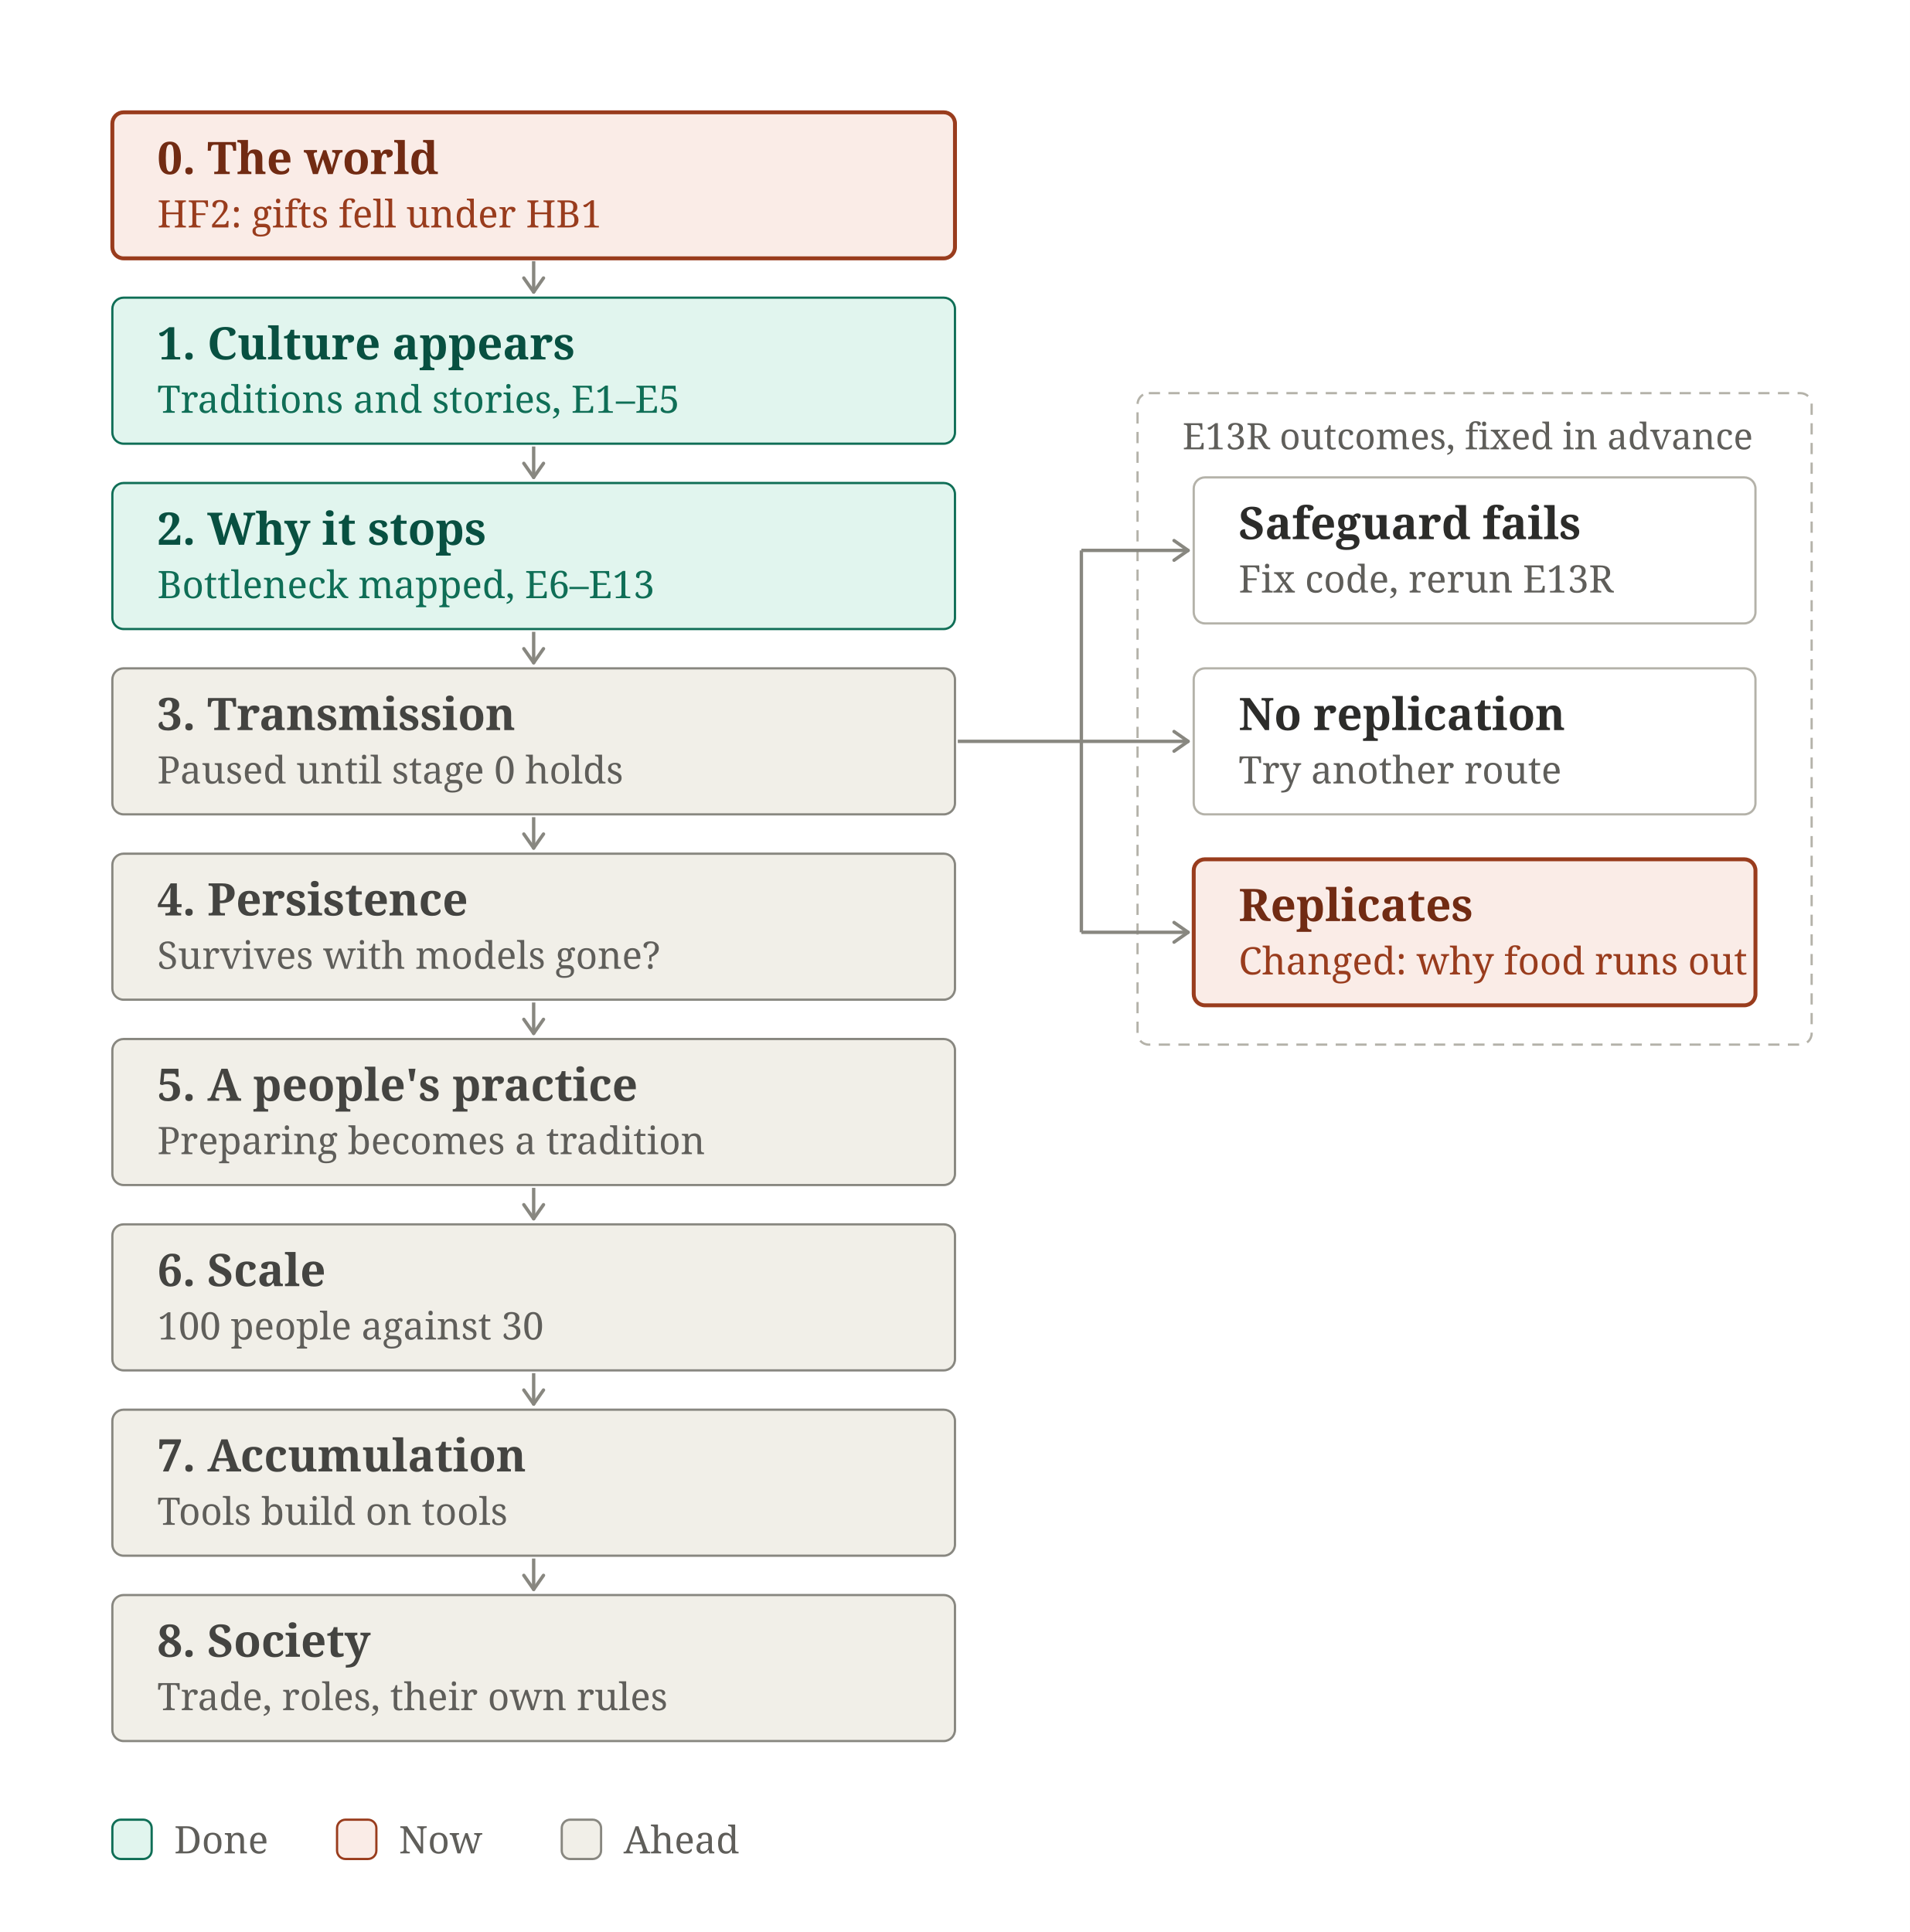
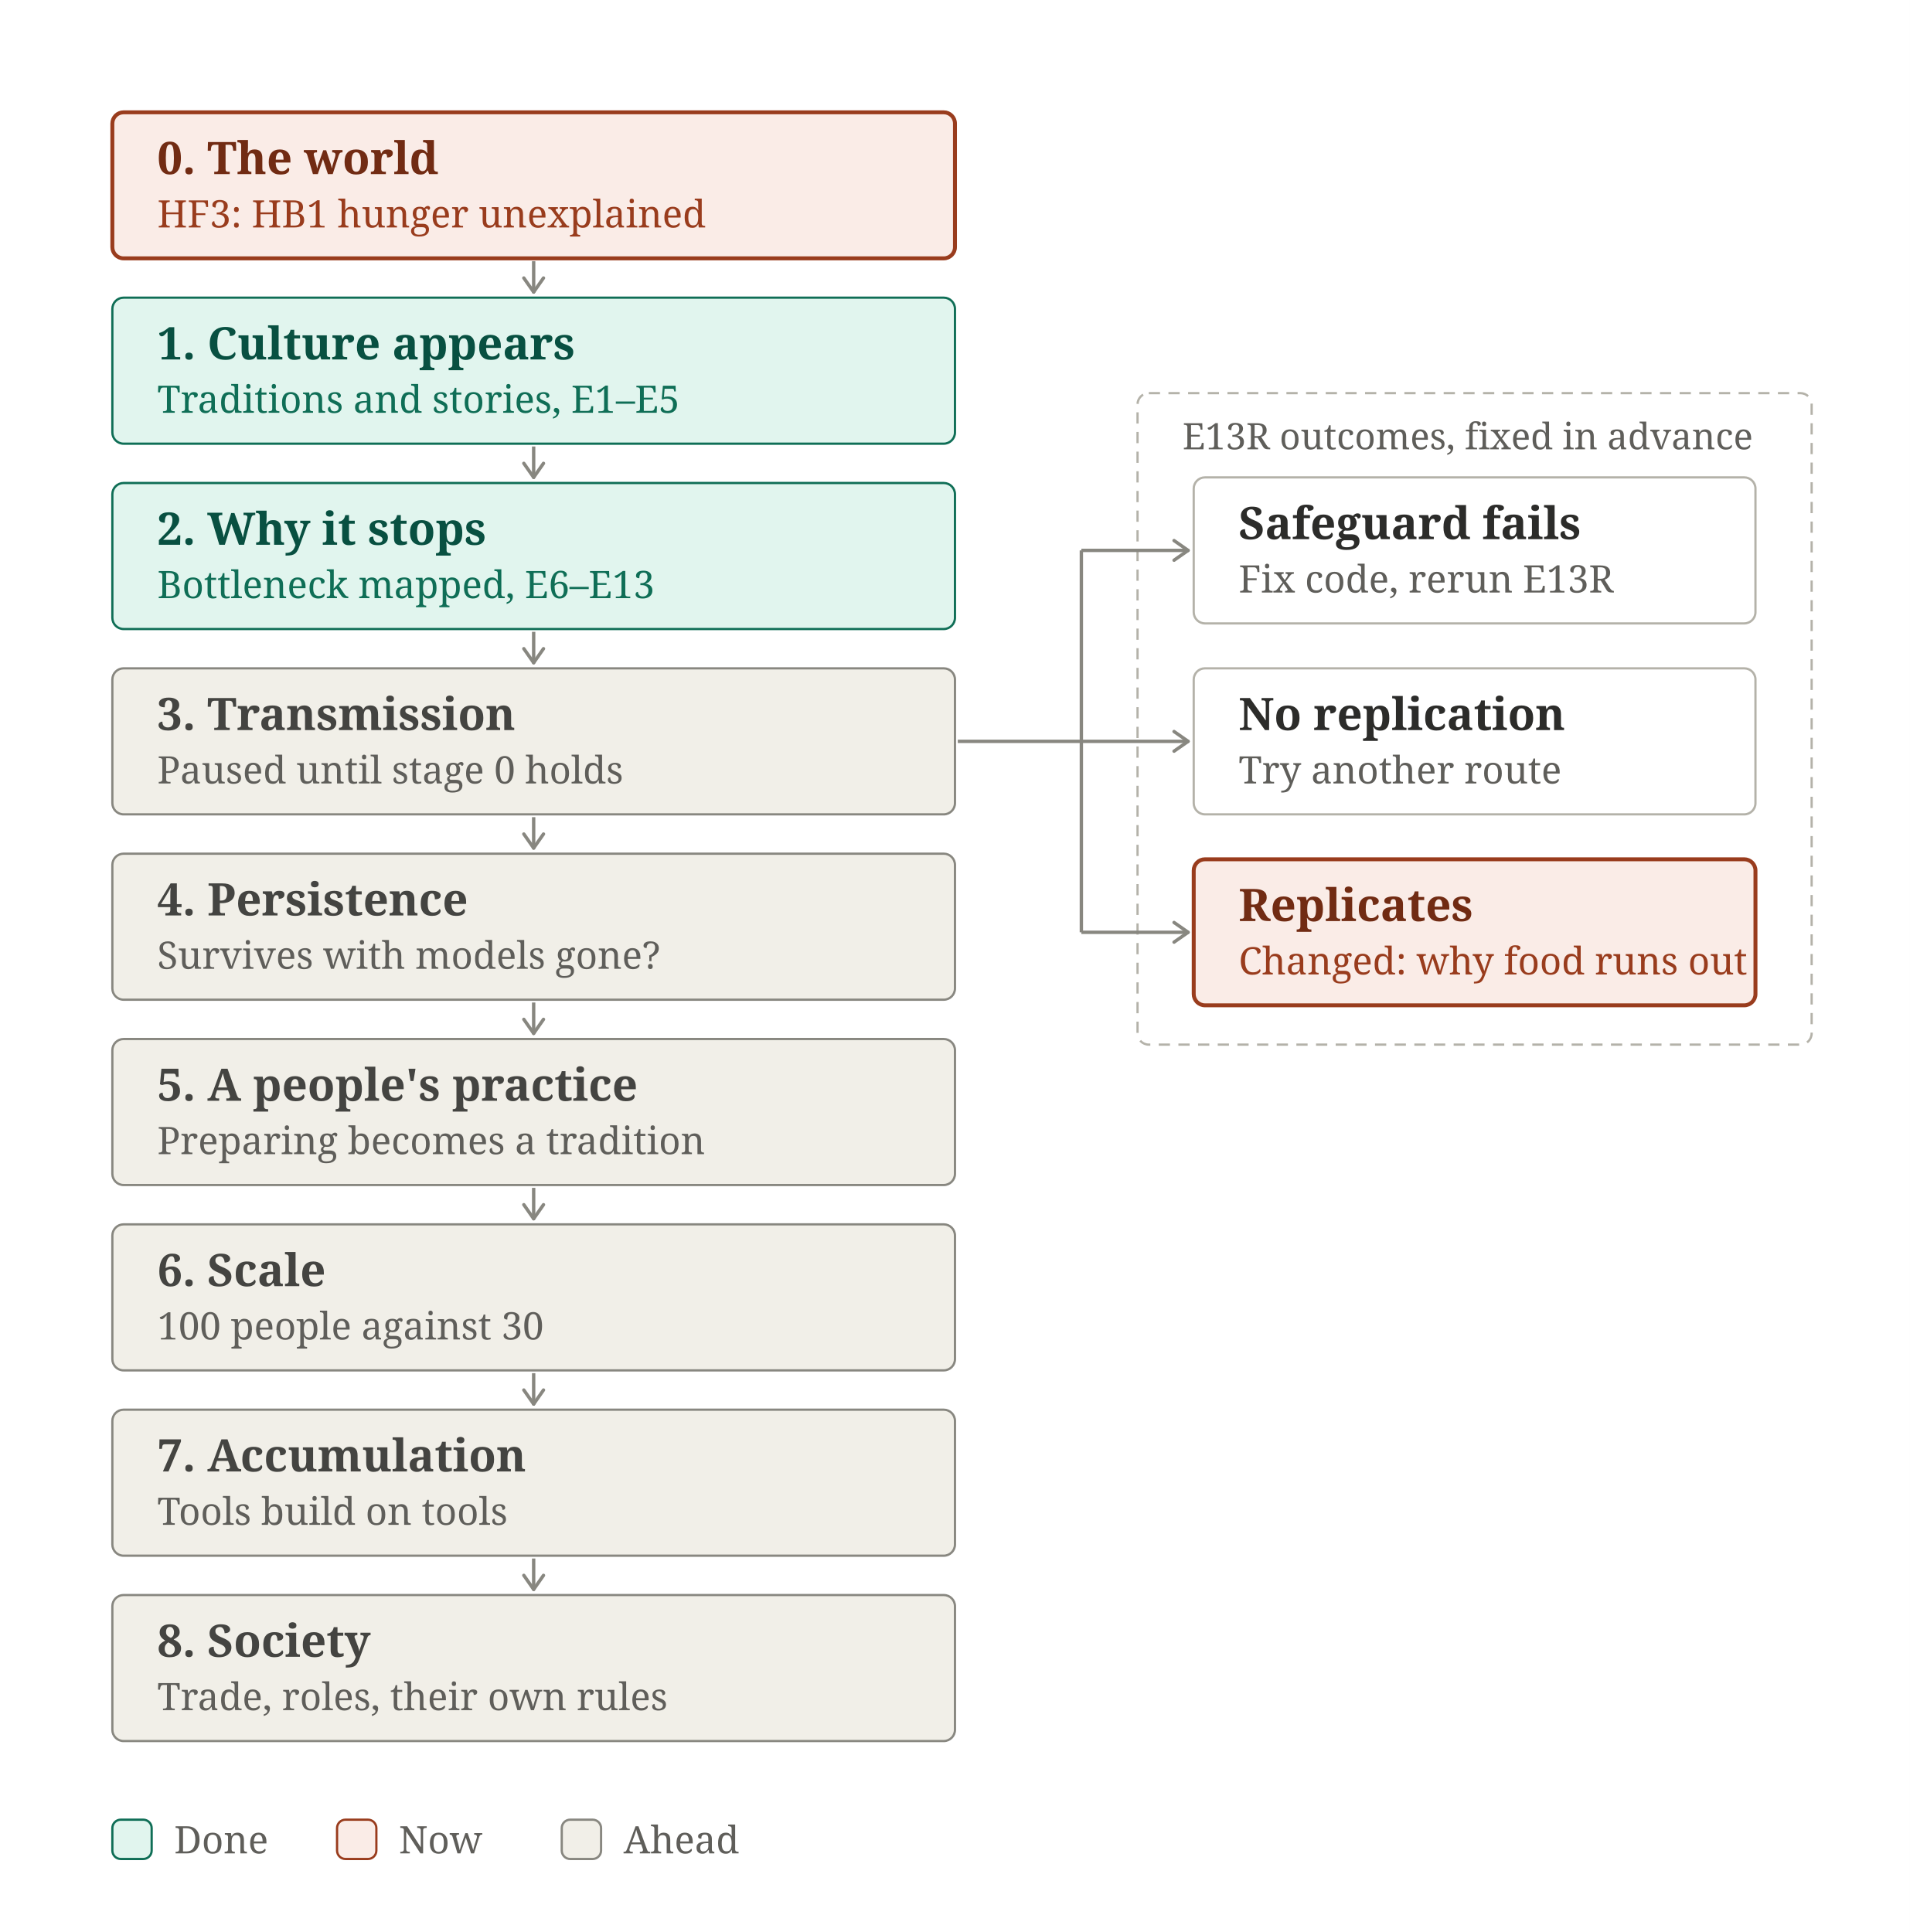
<svg xmlns="http://www.w3.org/2000/svg" width="680" height="688" viewBox="0 0 680 688" font-family="Garamond, Georgia, serif" role="img">
  <rect width="680" height="688" fill="#FFFFFF" />
  <rect x="405" y="140" width="240" height="232" rx="4" fill="none" stroke="#B4B2A9" stroke-width="0.8" stroke-dasharray="4 3" />
  <text x="421" y="160" font-size="13" fill="#5F5E5A">E13R outcomes, fixed in advance</text>
  <line x1="190" y1="93" x2="190" y2="104" stroke="#888780" stroke-width="1.2" />
  <line x1="186.5" y1="99.0" x2="190" y2="104" stroke="#888780" stroke-width="1.2" stroke-linecap="round" />
  <line x1="193.5" y1="99.0" x2="190" y2="104" stroke="#888780" stroke-width="1.2" stroke-linecap="round" />
  <line x1="190" y1="159" x2="190" y2="170" stroke="#888780" stroke-width="1.2" />
  <line x1="186.5" y1="165.0" x2="190" y2="170" stroke="#888780" stroke-width="1.2" stroke-linecap="round" />
  <line x1="193.5" y1="165.0" x2="190" y2="170" stroke="#888780" stroke-width="1.2" stroke-linecap="round" />
  <line x1="190" y1="225" x2="190" y2="236" stroke="#888780" stroke-width="1.2" />
  <line x1="186.5" y1="231.0" x2="190" y2="236" stroke="#888780" stroke-width="1.2" stroke-linecap="round" />
  <line x1="193.5" y1="231.0" x2="190" y2="236" stroke="#888780" stroke-width="1.2" stroke-linecap="round" />
  <line x1="190" y1="291" x2="190" y2="302" stroke="#888780" stroke-width="1.2" />
  <line x1="186.5" y1="297.0" x2="190" y2="302" stroke="#888780" stroke-width="1.2" stroke-linecap="round" />
  <line x1="193.5" y1="297.0" x2="190" y2="302" stroke="#888780" stroke-width="1.2" stroke-linecap="round" />
  <line x1="190" y1="357" x2="190" y2="368" stroke="#888780" stroke-width="1.2" />
  <line x1="186.5" y1="363.0" x2="190" y2="368" stroke="#888780" stroke-width="1.2" stroke-linecap="round" />
  <line x1="193.5" y1="363.0" x2="190" y2="368" stroke="#888780" stroke-width="1.2" stroke-linecap="round" />
  <line x1="190" y1="423" x2="190" y2="434" stroke="#888780" stroke-width="1.2" />
  <line x1="186.5" y1="429.0" x2="190" y2="434" stroke="#888780" stroke-width="1.2" stroke-linecap="round" />
  <line x1="193.5" y1="429.0" x2="190" y2="434" stroke="#888780" stroke-width="1.2" stroke-linecap="round" />
  <line x1="190" y1="489" x2="190" y2="500" stroke="#888780" stroke-width="1.2" />
  <line x1="186.5" y1="495.0" x2="190" y2="500" stroke="#888780" stroke-width="1.2" stroke-linecap="round" />
  <line x1="193.5" y1="495.0" x2="190" y2="500" stroke="#888780" stroke-width="1.2" stroke-linecap="round" />
  <line x1="190" y1="555" x2="190" y2="566" stroke="#888780" stroke-width="1.2" />
  <line x1="186.5" y1="561.0" x2="190" y2="566" stroke="#888780" stroke-width="1.2" stroke-linecap="round" />
  <line x1="193.5" y1="561.0" x2="190" y2="566" stroke="#888780" stroke-width="1.2" stroke-linecap="round" />
  <line x1="341" y1="264" x2="385" y2="264" stroke="#888780" stroke-width="1.2" />
  <line x1="385" y1="196" x2="385" y2="332" stroke="#888780" stroke-width="1.2" />
  <line x1="385" y1="196" x2="423" y2="196" stroke="#888780" stroke-width="1.2" />
  <line x1="418.0" y1="199.5" x2="423" y2="196" stroke="#888780" stroke-width="1.2" stroke-linecap="round" />
  <line x1="418.0" y1="192.5" x2="423" y2="196" stroke="#888780" stroke-width="1.2" stroke-linecap="round" />
  <line x1="385" y1="264" x2="423" y2="264" stroke="#888780" stroke-width="1.2" />
  <line x1="418.0" y1="267.5" x2="423" y2="264" stroke="#888780" stroke-width="1.2" stroke-linecap="round" />
  <line x1="418.0" y1="260.5" x2="423" y2="264" stroke="#888780" stroke-width="1.2" stroke-linecap="round" />
  <line x1="385" y1="332" x2="423" y2="332" stroke="#888780" stroke-width="1.2" />
  <line x1="418.0" y1="335.5" x2="423" y2="332" stroke="#888780" stroke-width="1.2" stroke-linecap="round" />
  <line x1="418.0" y1="328.5" x2="423" y2="332" stroke="#888780" stroke-width="1.2" stroke-linecap="round" />
  <rect x="40" y="40" width="300" height="52" rx="4" fill="#FAECE7" stroke="#993C1D" stroke-width="1.4" />
  <text x="56" y="62" font-size="16" font-weight="bold" fill="#712B13">0. The world</text>
-   <text x="56" y="81" font-size="13.5" fill="#993C1D">HF2: gifts fell under HB1</text>
+   <text x="56" y="81" font-size="13.5" fill="#993C1D">HF3: HB1 hunger unexplained</text>
  <rect x="40" y="106" width="300" height="52" rx="4" fill="#E1F5EE" stroke="#0F6E56" stroke-width="0.8" />
  <text x="56" y="128" font-size="16" font-weight="bold" fill="#085041">1. Culture appears</text>
  <text x="56" y="147" font-size="13.5" fill="#0F6E56">Traditions and stories, E1–E5</text>
  <rect x="40" y="172" width="300" height="52" rx="4" fill="#E1F5EE" stroke="#0F6E56" stroke-width="0.8" />
  <text x="56" y="194" font-size="16" font-weight="bold" fill="#085041">2. Why it stops</text>
  <text x="56" y="213" font-size="13.5" fill="#0F6E56">Bottleneck mapped, E6–E13</text>
  <rect x="40" y="238" width="300" height="52" rx="4" fill="#F1EFE8" stroke="#888780" stroke-width="0.8" />
  <text x="56" y="260" font-size="16" font-weight="bold" fill="#444441">3. Transmission</text>
  <text x="56" y="279" font-size="13.5" fill="#5F5E5A">Paused until stage 0 holds</text>
  <rect x="40" y="304" width="300" height="52" rx="4" fill="#F1EFE8" stroke="#888780" stroke-width="0.8" />
  <text x="56" y="326" font-size="16" font-weight="bold" fill="#444441">4. Persistence</text>
  <text x="56" y="345" font-size="13.5" fill="#5F5E5A">Survives with models gone?</text>
  <rect x="40" y="370" width="300" height="52" rx="4" fill="#F1EFE8" stroke="#888780" stroke-width="0.8" />
  <text x="56" y="392" font-size="16" font-weight="bold" fill="#444441">5. A people's practice</text>
  <text x="56" y="411" font-size="13.5" fill="#5F5E5A">Preparing becomes a tradition</text>
  <rect x="40" y="436" width="300" height="52" rx="4" fill="#F1EFE8" stroke="#888780" stroke-width="0.8" />
  <text x="56" y="458" font-size="16" font-weight="bold" fill="#444441">6. Scale</text>
  <text x="56" y="477" font-size="13.5" fill="#5F5E5A">100 people against 30</text>
  <rect x="40" y="502" width="300" height="52" rx="4" fill="#F1EFE8" stroke="#888780" stroke-width="0.8" />
  <text x="56" y="524" font-size="16" font-weight="bold" fill="#444441">7. Accumulation</text>
  <text x="56" y="543" font-size="13.5" fill="#5F5E5A">Tools build on tools</text>
  <rect x="40" y="568" width="300" height="52" rx="4" fill="#F1EFE8" stroke="#888780" stroke-width="0.8" />
  <text x="56" y="590" font-size="16" font-weight="bold" fill="#444441">8. Society</text>
  <text x="56" y="609" font-size="13.5" fill="#5F5E5A">Trade, roles, their own rules</text>
  <rect x="425" y="170" width="200" height="52" rx="4" fill="#FFFFFF" stroke="#B4B2A9" stroke-width="0.8" />
  <text x="441" y="192" font-size="16" font-weight="bold" fill="#2C2C2A">Safeguard fails</text>
  <text x="441" y="211" font-size="13.5" fill="#5F5E5A">Fix code, rerun E13R</text>
  <rect x="425" y="238" width="200" height="52" rx="4" fill="#FFFFFF" stroke="#B4B2A9" stroke-width="0.8" />
  <text x="441" y="260" font-size="16" font-weight="bold" fill="#2C2C2A">No replication</text>
  <text x="441" y="279" font-size="13.5" fill="#5F5E5A">Try another route</text>
  <rect x="425" y="306" width="200" height="52" rx="4" fill="#FAECE7" stroke="#993C1D" stroke-width="1.4" />
  <text x="441" y="328" font-size="16" font-weight="bold" fill="#712B13">Replicates</text>
  <text x="441" y="347" font-size="13.5" fill="#993C1D">Changed: why food runs out</text>
  <rect x="40" y="648" width="14" height="14" rx="3" fill="#E1F5EE" stroke="#0F6E56" stroke-width="0.8" />
  <text x="62" y="660" font-size="13.5" fill="#5F5E5A">Done</text>
  <rect x="120" y="648" width="14" height="14" rx="3" fill="#FAECE7" stroke="#993C1D" stroke-width="0.8" />
  <text x="142" y="660" font-size="13.5" fill="#5F5E5A">Now</text>
  <rect x="200" y="648" width="14" height="14" rx="3" fill="#F1EFE8" stroke="#888780" stroke-width="0.8" />
  <text x="222" y="660" font-size="13.5" fill="#5F5E5A">Ahead</text>
</svg>
